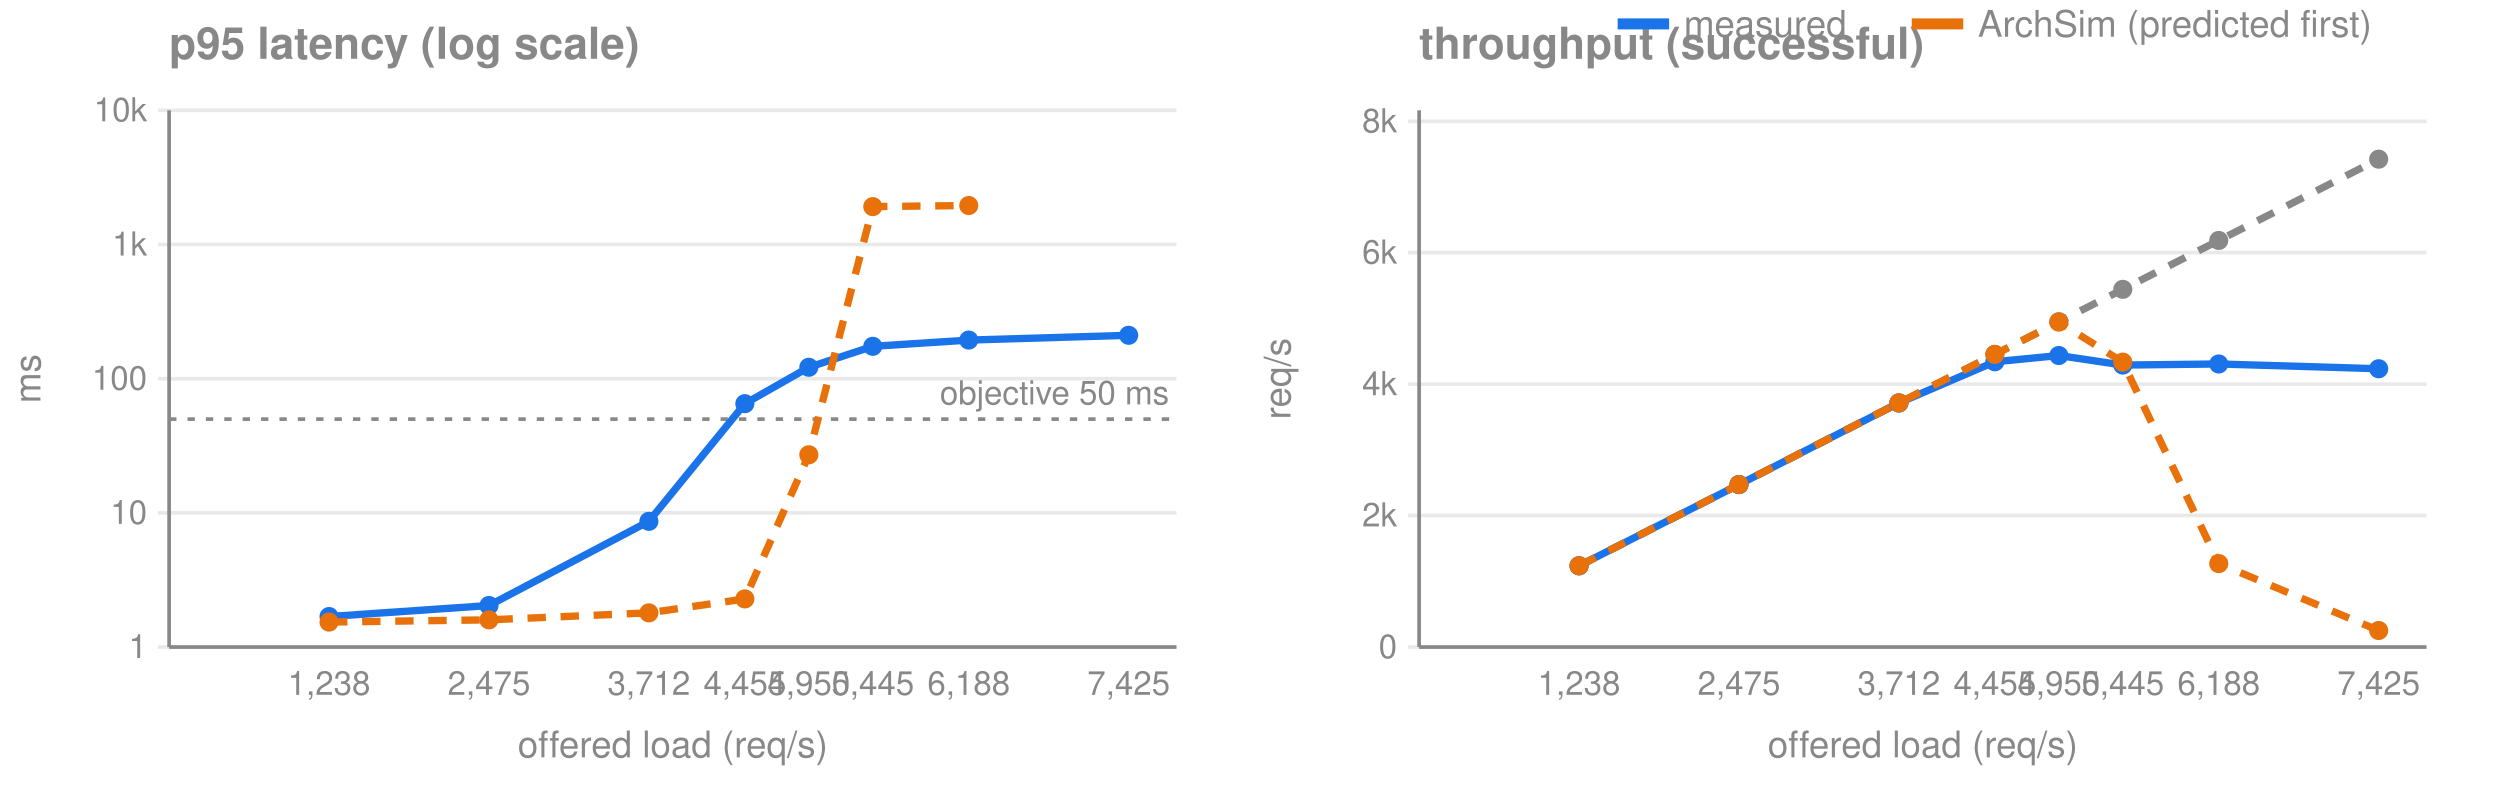
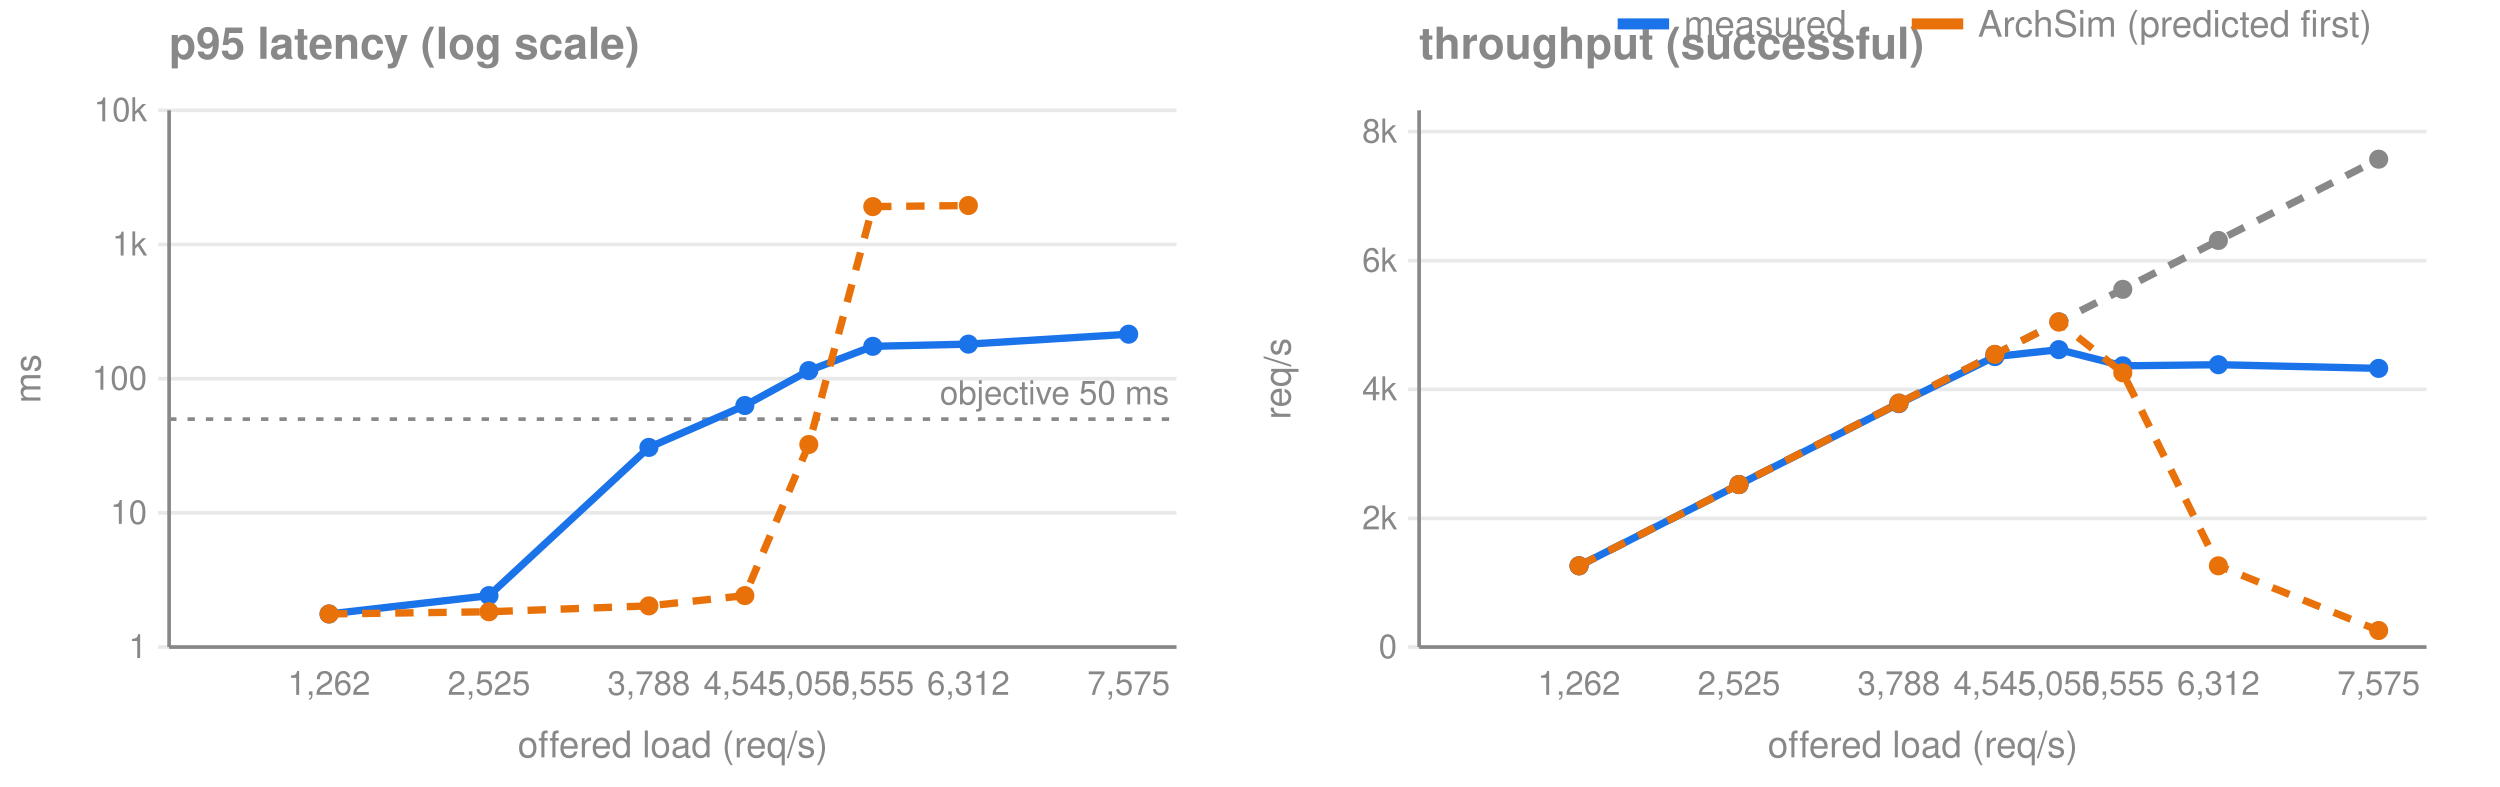
<svg xmlns="http://www.w3.org/2000/svg" viewBox="0 0 680 214" width="680" height="214" font-family="-apple-system, Segoe UI, Helvetica, Arial, sans-serif">
  <text x="46.0" y="16" font-size="12" font-weight="600" fill="#888888">p95 latency (log scale)</text>
  <line x1="46.0" y1="176.0" x2="320.0" y2="176.0" stroke="#888888" stroke-width="1" />
  <line x1="46.0" y1="30.0" x2="46.0" y2="176.0" stroke="#888888" stroke-width="1" />
  <line x1="43.0" y1="176.0" x2="320.0" y2="176.0" stroke="#888888" stroke-opacity="0.18" />
  <text x="40.0" y="179.0" font-size="9" text-anchor="end" fill="#888888">1</text>
  <line x1="43.0" y1="139.5" x2="320.0" y2="139.5" stroke="#888888" stroke-opacity="0.18" />
  <text x="40.0" y="142.5" font-size="9" text-anchor="end" fill="#888888">10</text>
  <line x1="43.0" y1="103.0" x2="320.0" y2="103.0" stroke="#888888" stroke-opacity="0.18" />
  <text x="40.0" y="106.0" font-size="9" text-anchor="end" fill="#888888">100</text>
  <line x1="43.0" y1="66.5" x2="320.0" y2="66.5" stroke="#888888" stroke-opacity="0.18" />
  <text x="40.0" y="69.5" font-size="9" text-anchor="end" fill="#888888">1k</text>
  <line x1="43.0" y1="30.0" x2="320.0" y2="30.0" stroke="#888888" stroke-opacity="0.18" />
  <text x="40.0" y="33.0" font-size="9" text-anchor="end" fill="#888888">10k</text>
-   <text x="89.5" y="189.0" font-size="9" text-anchor="middle" fill="#888888">1,238</text>
-   <text x="133.0" y="189.0" font-size="9" text-anchor="middle" fill="#888888">2,475</text>
-   <text x="176.5" y="189.0" font-size="9" text-anchor="middle" fill="#888888">3,712</text>
-   <text x="202.6" y="189.0" font-size="9" text-anchor="middle" fill="#888888">4,455</text>
-   <text x="220.0" y="189.0" font-size="9" text-anchor="middle" fill="#888888">4,950</text>
-   <text x="237.4" y="189.0" font-size="9" text-anchor="middle" fill="#888888">5,445</text>
-   <text x="263.5" y="189.0" font-size="9" text-anchor="middle" fill="#888888">6,188</text>
-   <text x="307.0" y="189.0" font-size="9" text-anchor="middle" fill="#888888">7,425</text>
+   <text x="89.5" y="189.0" font-size="9" text-anchor="middle" fill="#888888">1,262</text>
+   <text x="133.0" y="189.0" font-size="9" text-anchor="middle" fill="#888888">2,525</text>
+   <text x="176.5" y="189.0" font-size="9" text-anchor="middle" fill="#888888">3,788</text>
+   <text x="202.6" y="189.0" font-size="9" text-anchor="middle" fill="#888888">4,545</text>
+   <text x="220.0" y="189.0" font-size="9" text-anchor="middle" fill="#888888">5,050</text>
+   <text x="237.4" y="189.0" font-size="9" text-anchor="middle" fill="#888888">5,555</text>
+   <text x="263.4" y="189.0" font-size="9" text-anchor="middle" fill="#888888">6,312</text>
+   <text x="307.0" y="189.0" font-size="9" text-anchor="middle" fill="#888888">7,575</text>
  <text x="183.0" y="206.0" font-size="10" text-anchor="middle" fill="#888888">offered load (req/s)</text>
  <text x="11" y="103.0" font-size="10" text-anchor="middle" fill="#888888" transform="rotate(-90 11 103.0)">ms</text>
  <line x1="46.0" y1="114.0" x2="320.0" y2="114.0" stroke="#888888" stroke-dasharray="2 3" />
  <text x="318.0" y="110.0" font-size="9" text-anchor="end" fill="#888888">objective 50 ms</text>
-   <polyline points="89.5,167.7 133.0,164.7 176.5,141.8 202.6,109.8 220.0,99.9 237.4,94.2 263.5,92.5 307.0,91.2" fill="none" stroke="#1a73e8" stroke-width="2" />
-   <circle cx="89.5" cy="167.7" r="2.6" fill="#1a73e8" />
-   <circle cx="133.0" cy="164.7" r="2.6" fill="#1a73e8" />
-   <circle cx="176.5" cy="141.8" r="2.6" fill="#1a73e8" />
-   <circle cx="202.6" cy="109.8" r="2.6" fill="#1a73e8" />
-   <circle cx="220.0" cy="99.9" r="2.6" fill="#1a73e8" />
+   <polyline points="89.5,167.0 133.0,162.0 176.5,121.7 202.6,110.3 220.0,100.8 237.4,94.2 263.4,93.6 307.0,90.9" fill="none" stroke="#1a73e8" stroke-width="2" />
+   <circle cx="89.5" cy="167.0" r="2.6" fill="#1a73e8" />
+   <circle cx="133.0" cy="162.0" r="2.6" fill="#1a73e8" />
+   <circle cx="176.5" cy="121.7" r="2.6" fill="#1a73e8" />
+   <circle cx="202.6" cy="110.3" r="2.6" fill="#1a73e8" />
+   <circle cx="220.0" cy="100.8" r="2.6" fill="#1a73e8" />
  <circle cx="237.4" cy="94.2" r="2.6" fill="#1a73e8" />
-   <circle cx="263.5" cy="92.5" r="2.6" fill="#1a73e8" />
-   <circle cx="307.0" cy="91.2" r="2.6" fill="#1a73e8" />
-   <polyline points="89.5,169.2 133.0,168.6 176.5,166.7 202.6,162.9 220.0,123.7 237.4,56.2 263.5,55.9" fill="none" stroke="#e8710a" stroke-width="2" stroke-dasharray="5 4" />
-   <circle cx="89.5" cy="169.2" r="2.6" fill="#e8710a" />
-   <circle cx="133.0" cy="168.6" r="2.6" fill="#e8710a" />
-   <circle cx="176.5" cy="166.7" r="2.6" fill="#e8710a" />
-   <circle cx="202.6" cy="162.9" r="2.6" fill="#e8710a" />
-   <circle cx="220.0" cy="123.7" r="2.6" fill="#e8710a" />
+   <circle cx="263.4" cy="93.6" r="2.6" fill="#1a73e8" />
+   <circle cx="307.0" cy="90.9" r="2.6" fill="#1a73e8" />
+   <polyline points="89.5,167.0 133.0,166.4 176.5,164.8 202.6,162.0 220.0,120.9 237.4,56.2 263.4,55.9" fill="none" stroke="#e8710a" stroke-width="2" stroke-dasharray="5 4" />
+   <circle cx="89.5" cy="167.0" r="2.6" fill="#e8710a" />
+   <circle cx="133.0" cy="166.4" r="2.6" fill="#e8710a" />
+   <circle cx="176.5" cy="164.8" r="2.6" fill="#e8710a" />
+   <circle cx="202.6" cy="162.0" r="2.6" fill="#e8710a" />
+   <circle cx="220.0" cy="120.9" r="2.6" fill="#e8710a" />
  <circle cx="237.4" cy="56.2" r="2.6" fill="#e8710a" />
-   <circle cx="263.5" cy="55.9" r="2.6" fill="#e8710a" />
+   <circle cx="263.4" cy="55.9" r="2.6" fill="#e8710a" />
  <text x="386.0" y="16" font-size="12" font-weight="600" fill="#888888">throughput (successful)</text>
  <line x1="386.0" y1="176.0" x2="660.0" y2="176.0" stroke="#888888" stroke-width="1" />
  <line x1="386.0" y1="30.0" x2="386.0" y2="176.0" stroke="#888888" stroke-width="1" />
  <line x1="383.0" y1="176.0" x2="660.0" y2="176.0" stroke="#888888" stroke-opacity="0.18" />
  <text x="380.0" y="179.0" font-size="9" text-anchor="end" fill="#888888">0</text>
-   <line x1="383.0" y1="140.2" x2="660.0" y2="140.2" stroke="#888888" stroke-opacity="0.18" />
-   <text x="380.0" y="143.2" font-size="9" text-anchor="end" fill="#888888">2k</text>
-   <line x1="383.0" y1="104.5" x2="660.0" y2="104.5" stroke="#888888" stroke-opacity="0.18" />
-   <text x="380.0" y="107.5" font-size="9" text-anchor="end" fill="#888888">4k</text>
-   <line x1="383.0" y1="68.7" x2="660.0" y2="68.7" stroke="#888888" stroke-opacity="0.18" />
-   <text x="380.0" y="71.7" font-size="9" text-anchor="end" fill="#888888">6k</text>
-   <line x1="383.0" y1="33.0" x2="660.0" y2="33.0" stroke="#888888" stroke-opacity="0.18" />
-   <text x="380.0" y="36.0" font-size="9" text-anchor="end" fill="#888888">8k</text>
-   <text x="429.5" y="189.0" font-size="9" text-anchor="middle" fill="#888888">1,238</text>
-   <text x="473.0" y="189.0" font-size="9" text-anchor="middle" fill="#888888">2,475</text>
-   <text x="516.5" y="189.0" font-size="9" text-anchor="middle" fill="#888888">3,712</text>
-   <text x="542.6" y="189.0" font-size="9" text-anchor="middle" fill="#888888">4,455</text>
-   <text x="560.0" y="189.0" font-size="9" text-anchor="middle" fill="#888888">4,950</text>
-   <text x="577.4" y="189.0" font-size="9" text-anchor="middle" fill="#888888">5,445</text>
-   <text x="603.5" y="189.0" font-size="9" text-anchor="middle" fill="#888888">6,188</text>
-   <text x="647.0" y="189.0" font-size="9" text-anchor="middle" fill="#888888">7,425</text>
+   <line x1="383.0" y1="141.0" x2="660.0" y2="141.0" stroke="#888888" stroke-opacity="0.18" />
+   <text x="380.0" y="144.0" font-size="9" text-anchor="end" fill="#888888">2k</text>
+   <line x1="383.0" y1="105.9" x2="660.0" y2="105.9" stroke="#888888" stroke-opacity="0.18" />
+   <text x="380.0" y="108.9" font-size="9" text-anchor="end" fill="#888888">4k</text>
+   <line x1="383.0" y1="70.9" x2="660.0" y2="70.9" stroke="#888888" stroke-opacity="0.18" />
+   <text x="380.0" y="73.9" font-size="9" text-anchor="end" fill="#888888">6k</text>
+   <line x1="383.0" y1="35.8" x2="660.0" y2="35.8" stroke="#888888" stroke-opacity="0.18" />
+   <text x="380.0" y="38.8" font-size="9" text-anchor="end" fill="#888888">8k</text>
+   <text x="429.5" y="189.0" font-size="9" text-anchor="middle" fill="#888888">1,262</text>
+   <text x="473.0" y="189.0" font-size="9" text-anchor="middle" fill="#888888">2,525</text>
+   <text x="516.5" y="189.0" font-size="9" text-anchor="middle" fill="#888888">3,788</text>
+   <text x="542.6" y="189.0" font-size="9" text-anchor="middle" fill="#888888">4,545</text>
+   <text x="560.0" y="189.0" font-size="9" text-anchor="middle" fill="#888888">5,050</text>
+   <text x="577.4" y="189.0" font-size="9" text-anchor="middle" fill="#888888">5,555</text>
+   <text x="603.4" y="189.0" font-size="9" text-anchor="middle" fill="#888888">6,312</text>
+   <text x="647.0" y="189.0" font-size="9" text-anchor="middle" fill="#888888">7,575</text>
  <text x="523.0" y="206.0" font-size="10" text-anchor="middle" fill="#888888">offered load (req/s)</text>
  <text x="351" y="103.0" font-size="10" text-anchor="middle" fill="#888888" transform="rotate(-90 351 103.0)">req/s</text>
-   <polyline points="429.5,153.9 473.0,131.8 516.5,109.6 542.6,96.4 560.0,87.5 577.4,78.7 603.5,65.4 647.0,43.3" fill="none" stroke="#888888" stroke-width="2" stroke-dasharray="5 4" />
+   <polyline points="429.5,153.9 473.0,131.8 516.5,109.6 542.6,96.4 560.0,87.5 577.4,78.7 603.4,65.4 647.0,43.3" fill="none" stroke="#888888" stroke-width="2" stroke-dasharray="5 4" />
  <circle cx="429.5" cy="153.9" r="2.6" fill="#888888" />
  <circle cx="473.0" cy="131.8" r="2.6" fill="#888888" />
  <circle cx="516.5" cy="109.6" r="2.6" fill="#888888" />
  <circle cx="542.6" cy="96.4" r="2.6" fill="#888888" />
  <circle cx="560.0" cy="87.5" r="2.6" fill="#888888" />
  <circle cx="577.4" cy="78.7" r="2.6" fill="#888888" />
-   <circle cx="603.5" cy="65.4" r="2.6" fill="#888888" />
+   <circle cx="603.4" cy="65.4" r="2.6" fill="#888888" />
  <circle cx="647.0" cy="43.3" r="2.6" fill="#888888" />
-   <polyline points="429.5,153.9 473.0,131.8 516.5,109.6 542.6,98.4 560.0,96.7 577.4,99.3 603.5,99.0 647.0,100.3" fill="none" stroke="#1a73e8" stroke-width="2" />
+   <polyline points="429.5,153.9 473.0,131.8 516.5,109.8 542.6,97.0 560.0,95.1 577.4,99.5 603.4,99.2 647.0,100.2" fill="none" stroke="#1a73e8" stroke-width="2" />
  <circle cx="429.5" cy="153.9" r="2.6" fill="#1a73e8" />
  <circle cx="473.0" cy="131.8" r="2.6" fill="#1a73e8" />
-   <circle cx="516.5" cy="109.6" r="2.6" fill="#1a73e8" />
-   <circle cx="542.6" cy="98.4" r="2.6" fill="#1a73e8" />
-   <circle cx="560.0" cy="96.7" r="2.6" fill="#1a73e8" />
-   <circle cx="577.4" cy="99.3" r="2.6" fill="#1a73e8" />
-   <circle cx="603.5" cy="99.0" r="2.6" fill="#1a73e8" />
-   <circle cx="647.0" cy="100.3" r="2.6" fill="#1a73e8" />
-   <polyline points="429.5,153.9 473.0,131.8 516.5,109.6 542.6,96.4 560.0,87.6 577.4,98.5 603.5,153.3 647.0,171.5" fill="none" stroke="#e8710a" stroke-width="2" stroke-dasharray="5 4" />
+   <circle cx="516.5" cy="109.8" r="2.6" fill="#1a73e8" />
+   <circle cx="542.6" cy="97.0" r="2.6" fill="#1a73e8" />
+   <circle cx="560.0" cy="95.1" r="2.6" fill="#1a73e8" />
+   <circle cx="577.4" cy="99.5" r="2.6" fill="#1a73e8" />
+   <circle cx="603.4" cy="99.2" r="2.6" fill="#1a73e8" />
+   <circle cx="647.0" cy="100.2" r="2.6" fill="#1a73e8" />
+   <polyline points="429.5,153.9 473.0,131.8 516.5,109.7 542.6,96.4 560.0,87.6 577.4,101.4 603.4,153.9 647.0,171.5" fill="none" stroke="#e8710a" stroke-width="2" stroke-dasharray="5 4" />
  <circle cx="429.5" cy="153.9" r="2.6" fill="#e8710a" />
  <circle cx="473.0" cy="131.8" r="2.6" fill="#e8710a" />
-   <circle cx="516.5" cy="109.6" r="2.6" fill="#e8710a" />
+   <circle cx="516.5" cy="109.7" r="2.6" fill="#e8710a" />
  <circle cx="542.6" cy="96.4" r="2.6" fill="#e8710a" />
  <circle cx="560.0" cy="87.6" r="2.6" fill="#e8710a" />
-   <circle cx="577.4" cy="98.5" r="2.6" fill="#e8710a" />
-   <circle cx="603.5" cy="153.3" r="2.6" fill="#e8710a" />
+   <circle cx="577.4" cy="101.4" r="2.6" fill="#e8710a" />
+   <circle cx="603.4" cy="153.9" r="2.6" fill="#e8710a" />
  <circle cx="647.0" cy="171.5" r="2.6" fill="#e8710a" />
  <rect x="440" y="5" width="14" height="3" fill="#1a73e8" />
  <text x="458" y="10" font-size="10" fill="#888888">measured</text>
  <rect x="520" y="5" width="14" height="3" fill="#e8710a" />
  <text x="538" y="10" font-size="10" fill="#888888">ArchSim (predicted first)</text>
</svg>
